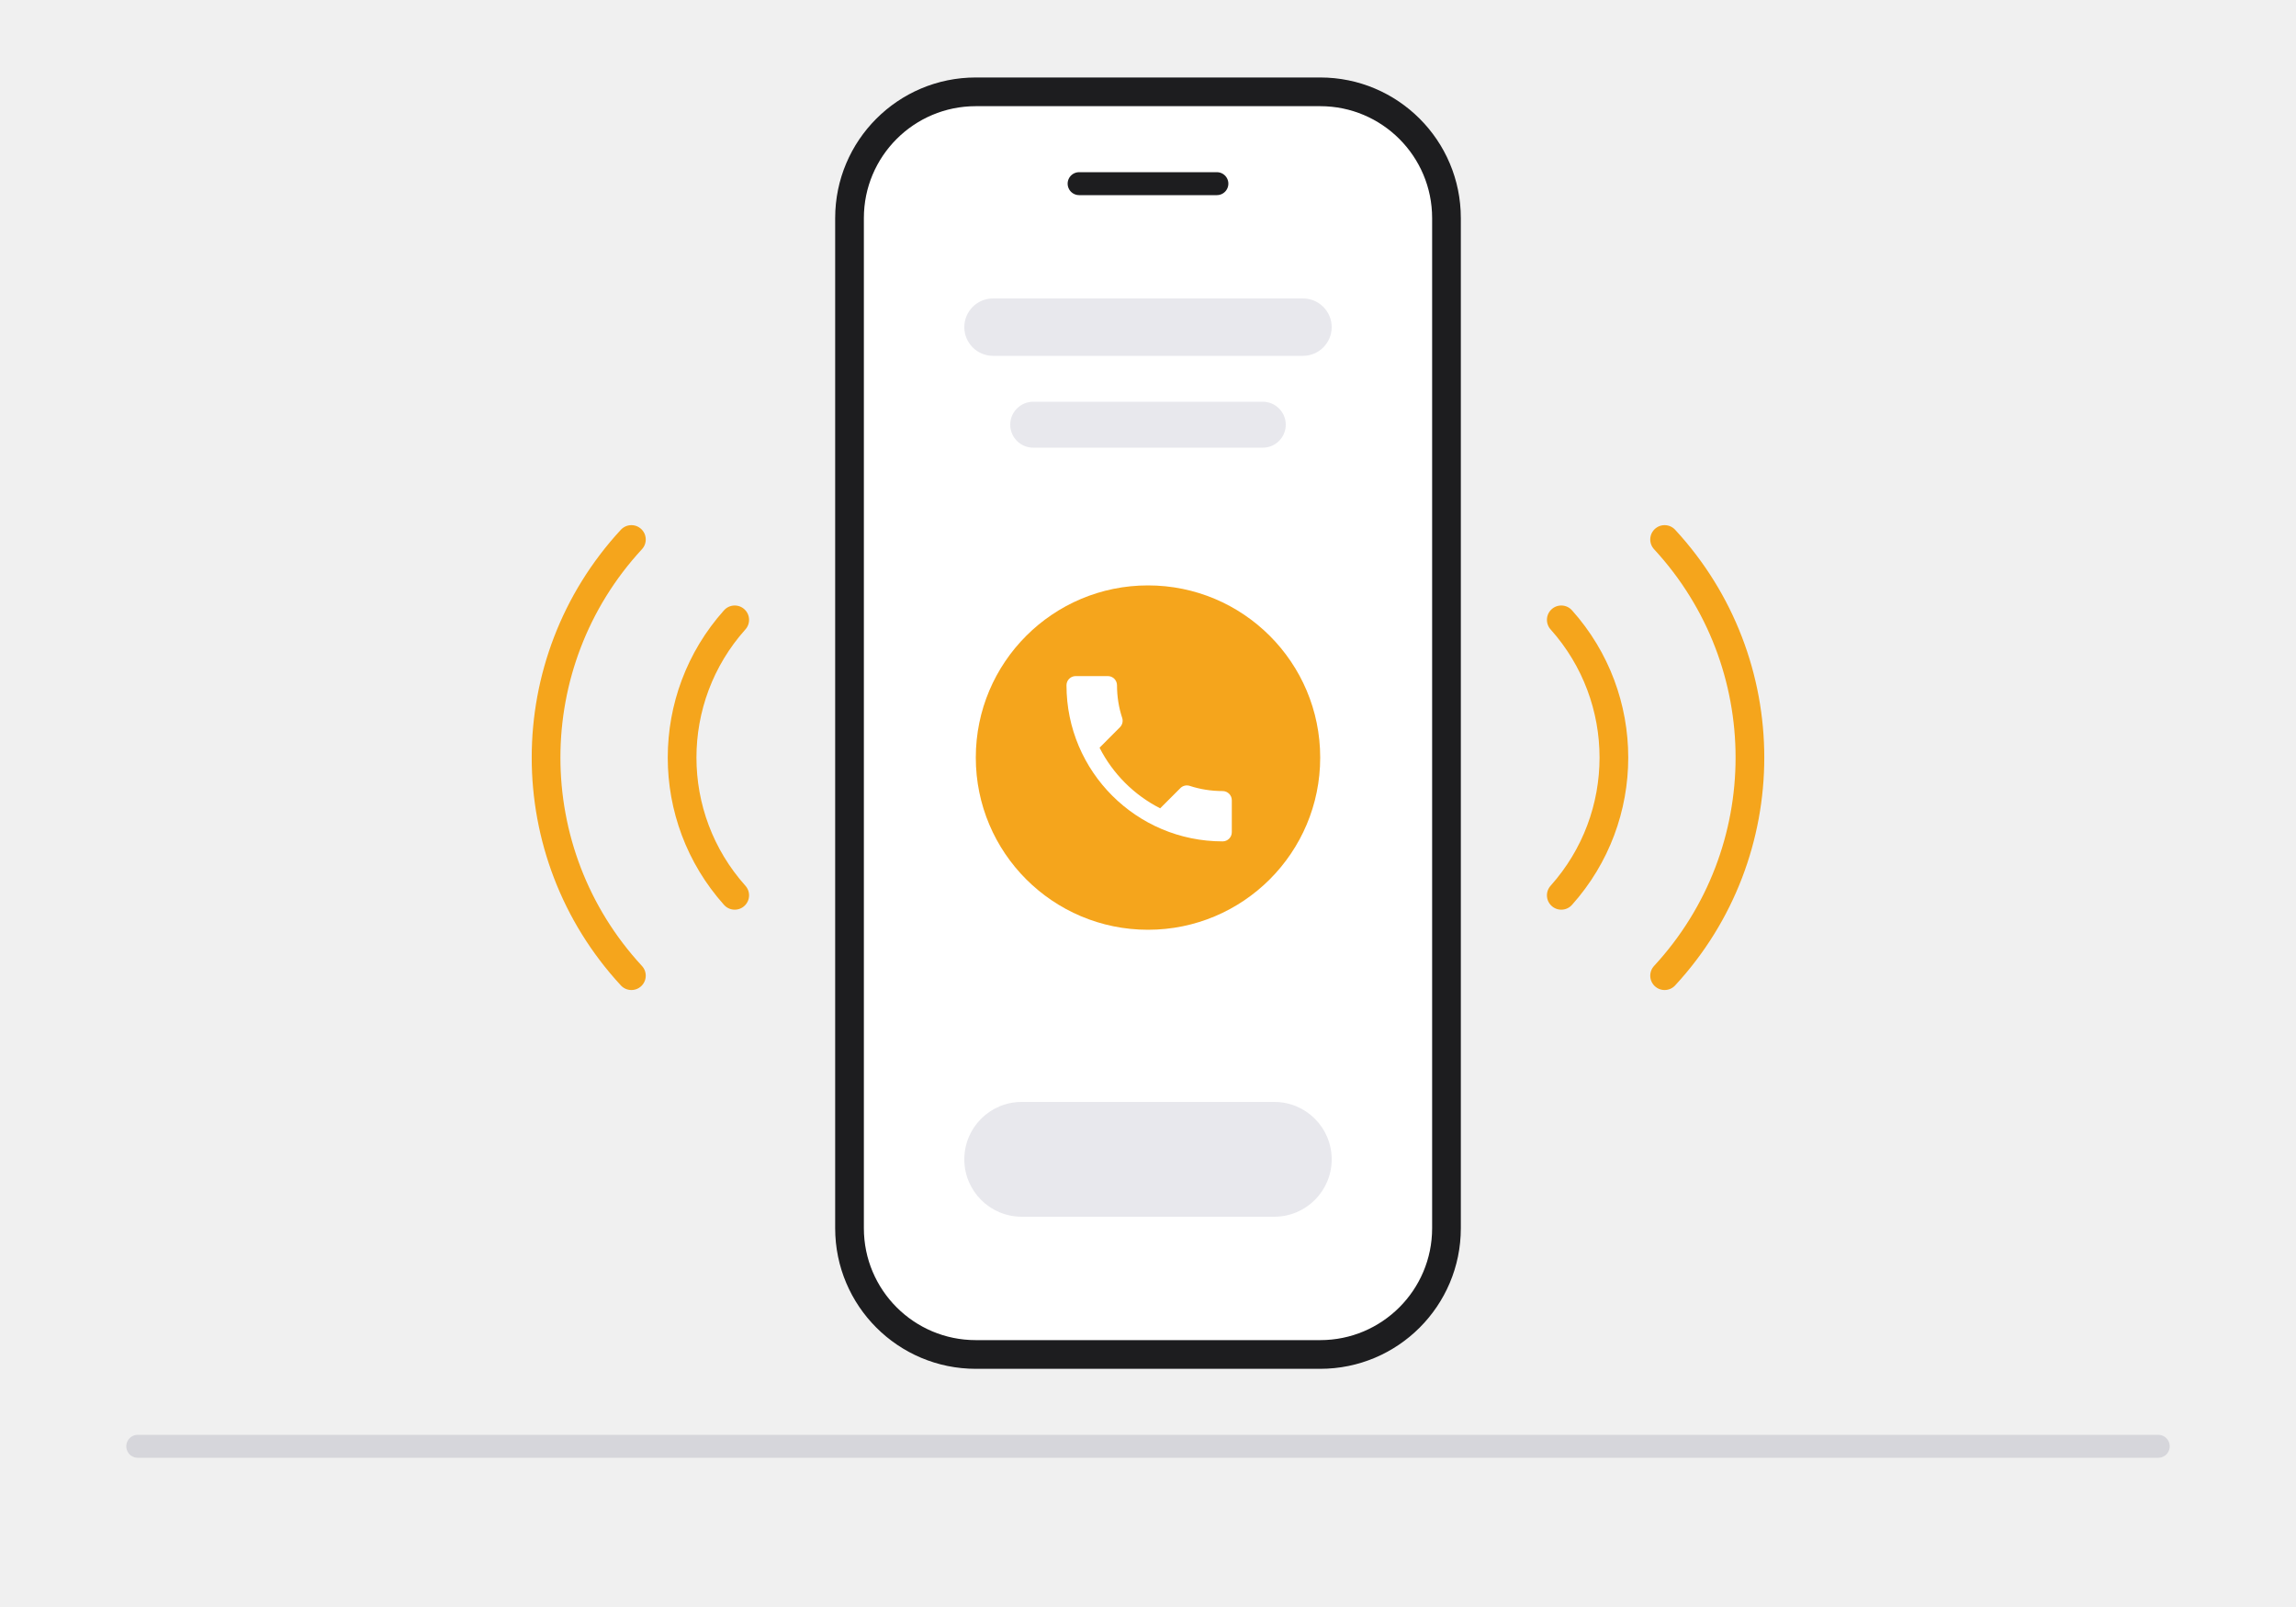
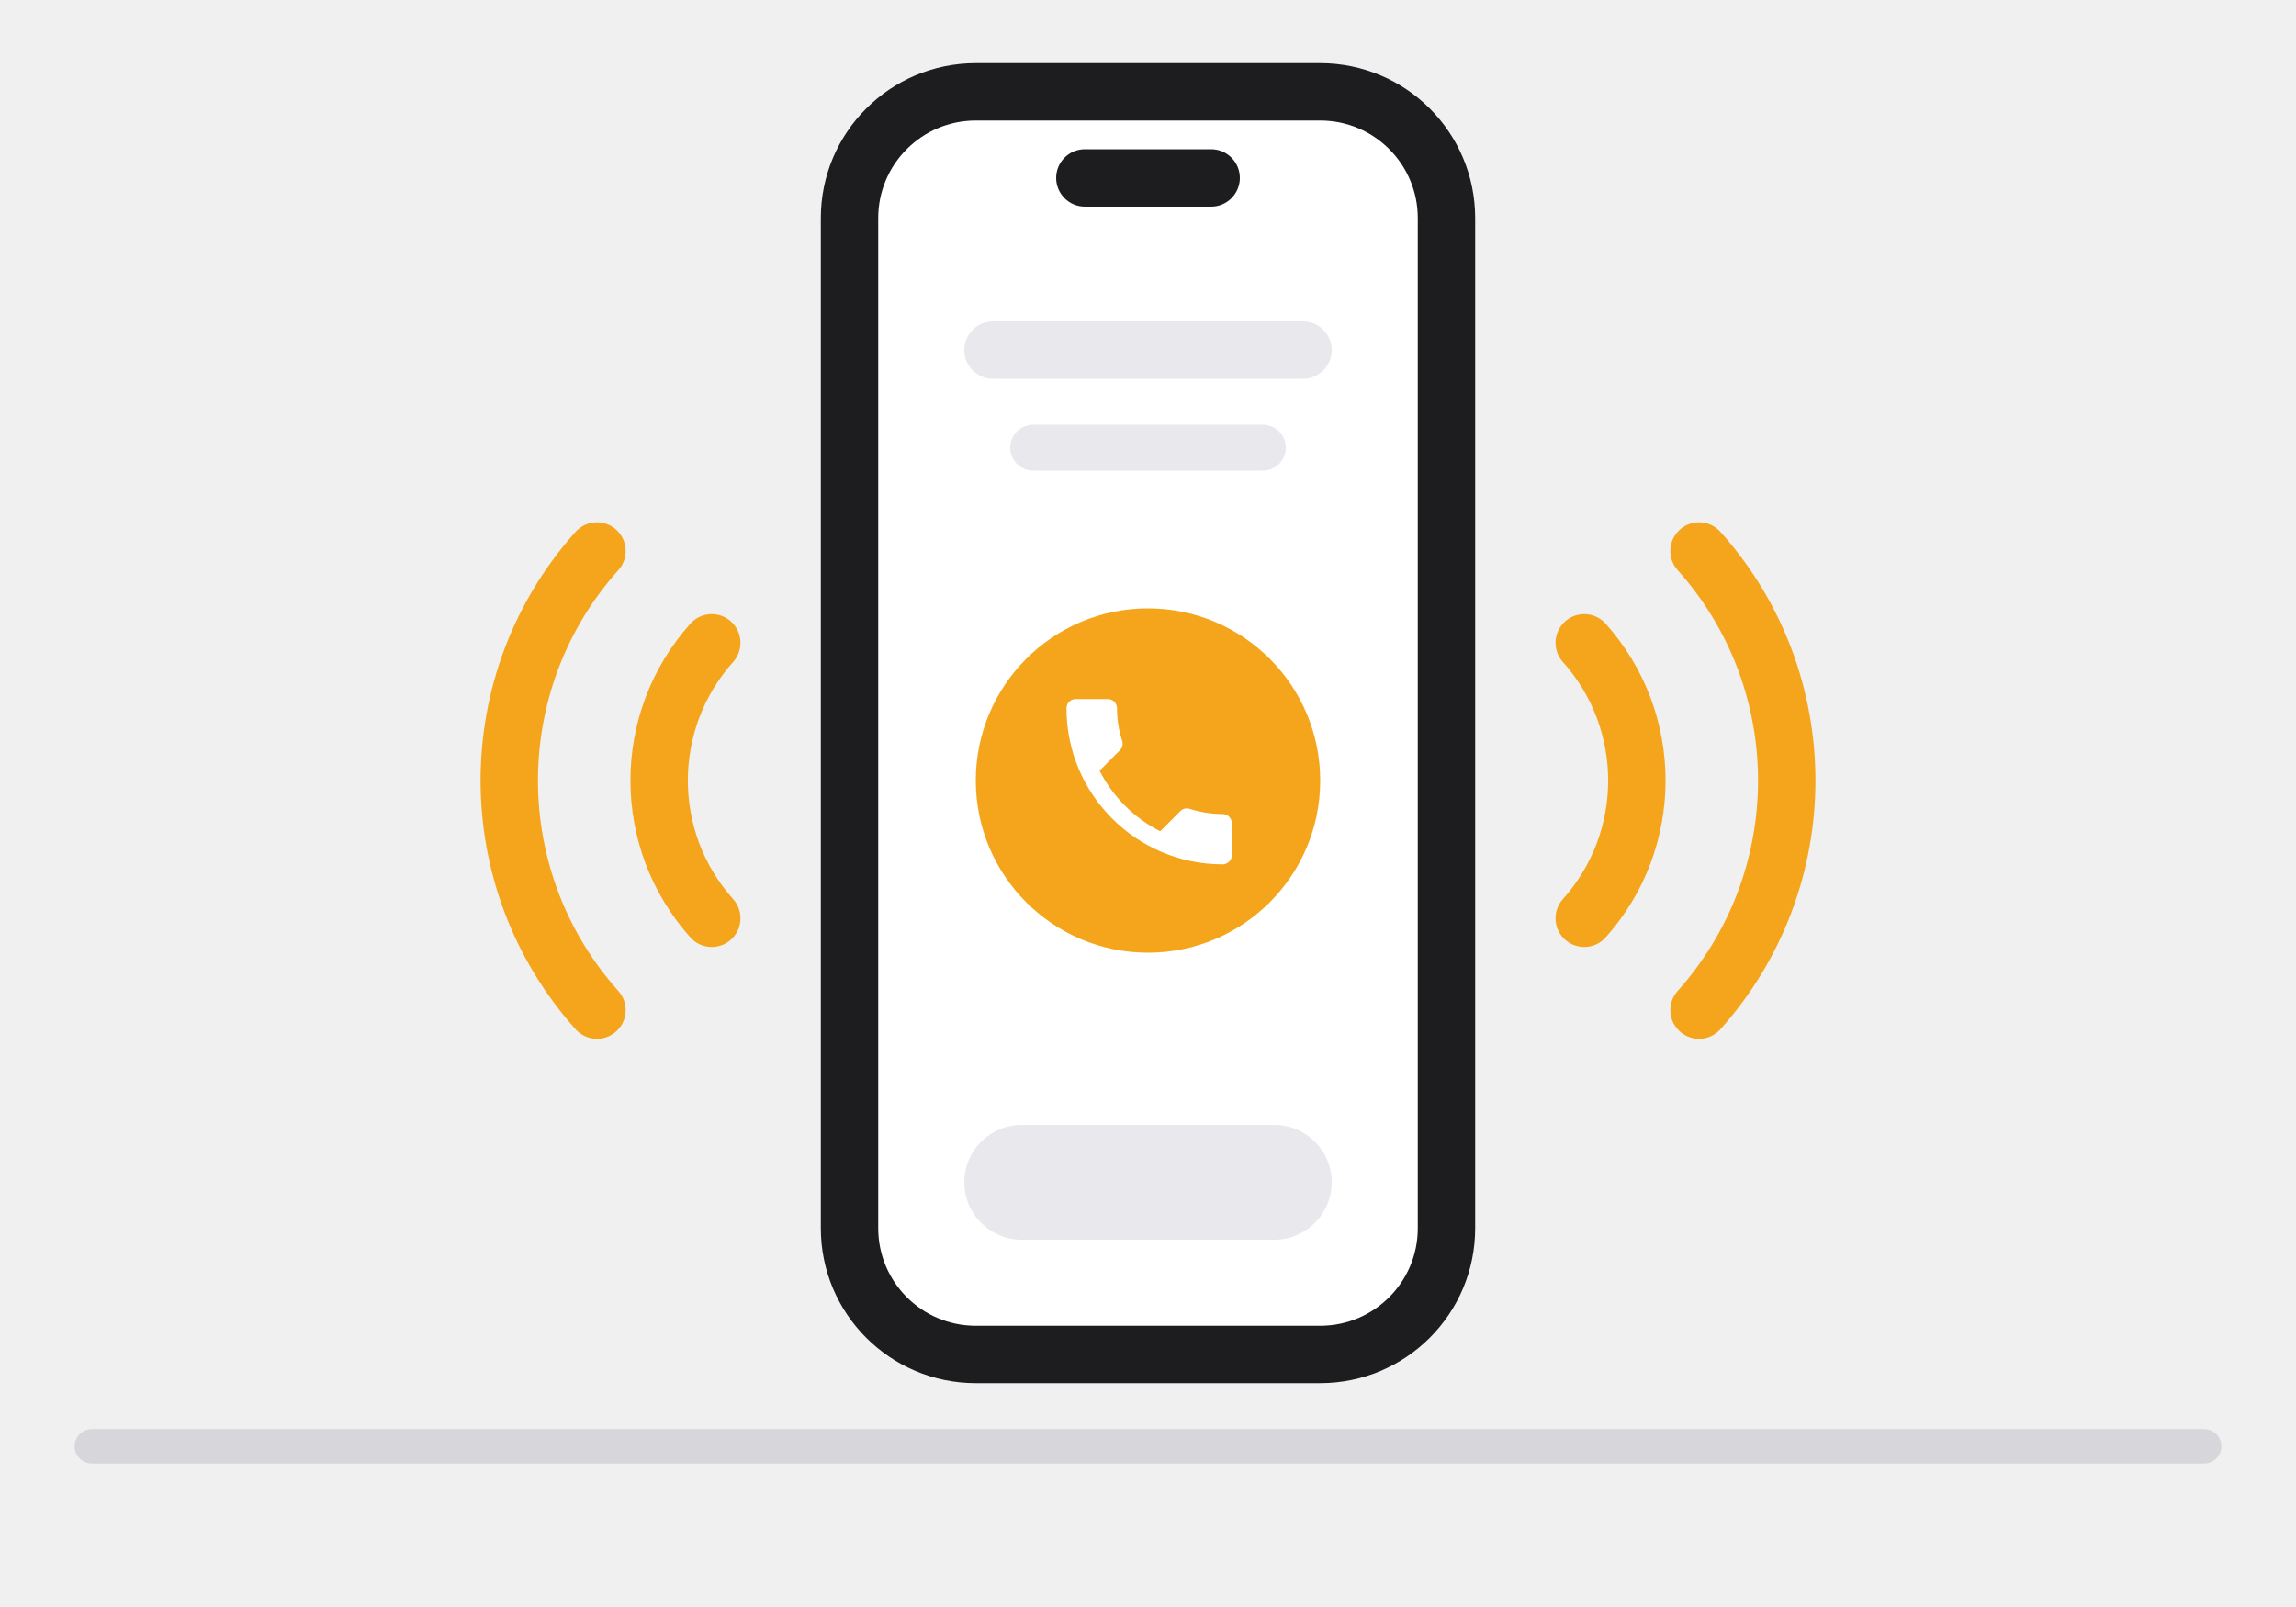
<svg xmlns="http://www.w3.org/2000/svg" width="200" height="140" viewBox="0 0 200 140" fill="none" stroke-linecap="round" stroke-linejoin="round">
-   <line x1="12" y1="126" x2="188" y2="126" stroke="#d6d6db" stroke-width="2" />
-   <rect x="74" y="8" width="52" height="110" rx="11" fill="#ffffff" stroke="#1d1d1f" stroke-width="2.5" />
-   <line x1="94" y1="16" x2="106" y2="16" stroke="#1d1d1f" stroke-width="2" />
-   <rect x="84" y="26" width="32" height="5" rx="2.5" fill="#e8e8ed" />
-   <rect x="88" y="35" width="24" height="4" rx="2" fill="#e8e8ed" />
-   <circle cx="100" cy="66" r="15" fill="#f5a51c" />
-   <g transform="translate(90.5 56.5) scale(0.8)">
+   <line x1="8" y1="126" x2="192" y2="126" stroke="#d6d6db" stroke-width="3" />
+   <rect x="74" y="8" width="52" height="110" rx="11" fill="#ffffff" stroke="#1d1d1f" stroke-width="5" />
+   <rect x="92" y="13" width="16" height="5" rx="2.5" fill="#1d1d1f" />
+   <rect x="84" y="28" width="32" height="5" rx="2.5" fill="#e8e8ed" />
+   <rect x="88" y="37" width="24" height="4" rx="2" fill="#e8e8ed" />
+   <circle cx="100" cy="68" r="15" fill="#f5a51c" />
+   <g transform="translate(90.5 58.5) scale(0.8)">
    <path d="M6.6 10.8a15.1 15.1 0 0 0 6.6 6.6l2.2-2.2a1 1 0 0 1 1-.25c1.12.37 2.33.57 3.6.57a1 1 0 0 1 1 1V20a1 1 0 0 1-1 1A17 17 0 0 1 3 4a1 1 0 0 1 1-1h3.5a1 1 0 0 1 1 1c0 1.25.2 2.46.57 3.57a1 1 0 0 1-.25 1z" fill="#ffffff" />
  </g>
-   <rect x="84" y="96" width="32" height="10" rx="5" fill="#e8e8ed" />
-   <path d="M64 54a18 18 0 0 0 0 24" stroke="#f5a51c" stroke-width="2.5" />
-   <path d="M55 47a28 28 0 0 0 0 38" stroke="#f5a51c" stroke-width="2.5" />
-   <path d="M136 54a18 18 0 0 1 0 24" stroke="#f5a51c" stroke-width="2.5" />
-   <path d="M145 47a28 28 0 0 1 0 38" stroke="#f5a51c" stroke-width="2.5" />
+   <rect x="84" y="98" width="32" height="10" rx="5" fill="#e8e8ed" />
+   <path d="M62 56a18 18 0 0 0 0 24" stroke="#f5a51c" stroke-width="5" />
+   <path d="M52 48a30 30 0 0 0 0 40" stroke="#f5a51c" stroke-width="5" />
+   <path d="M138 56a18 18 0 0 1 0 24" stroke="#f5a51c" stroke-width="5" />
+   <path d="M148 48a30 30 0 0 1 0 40" stroke="#f5a51c" stroke-width="5" />
</svg>
